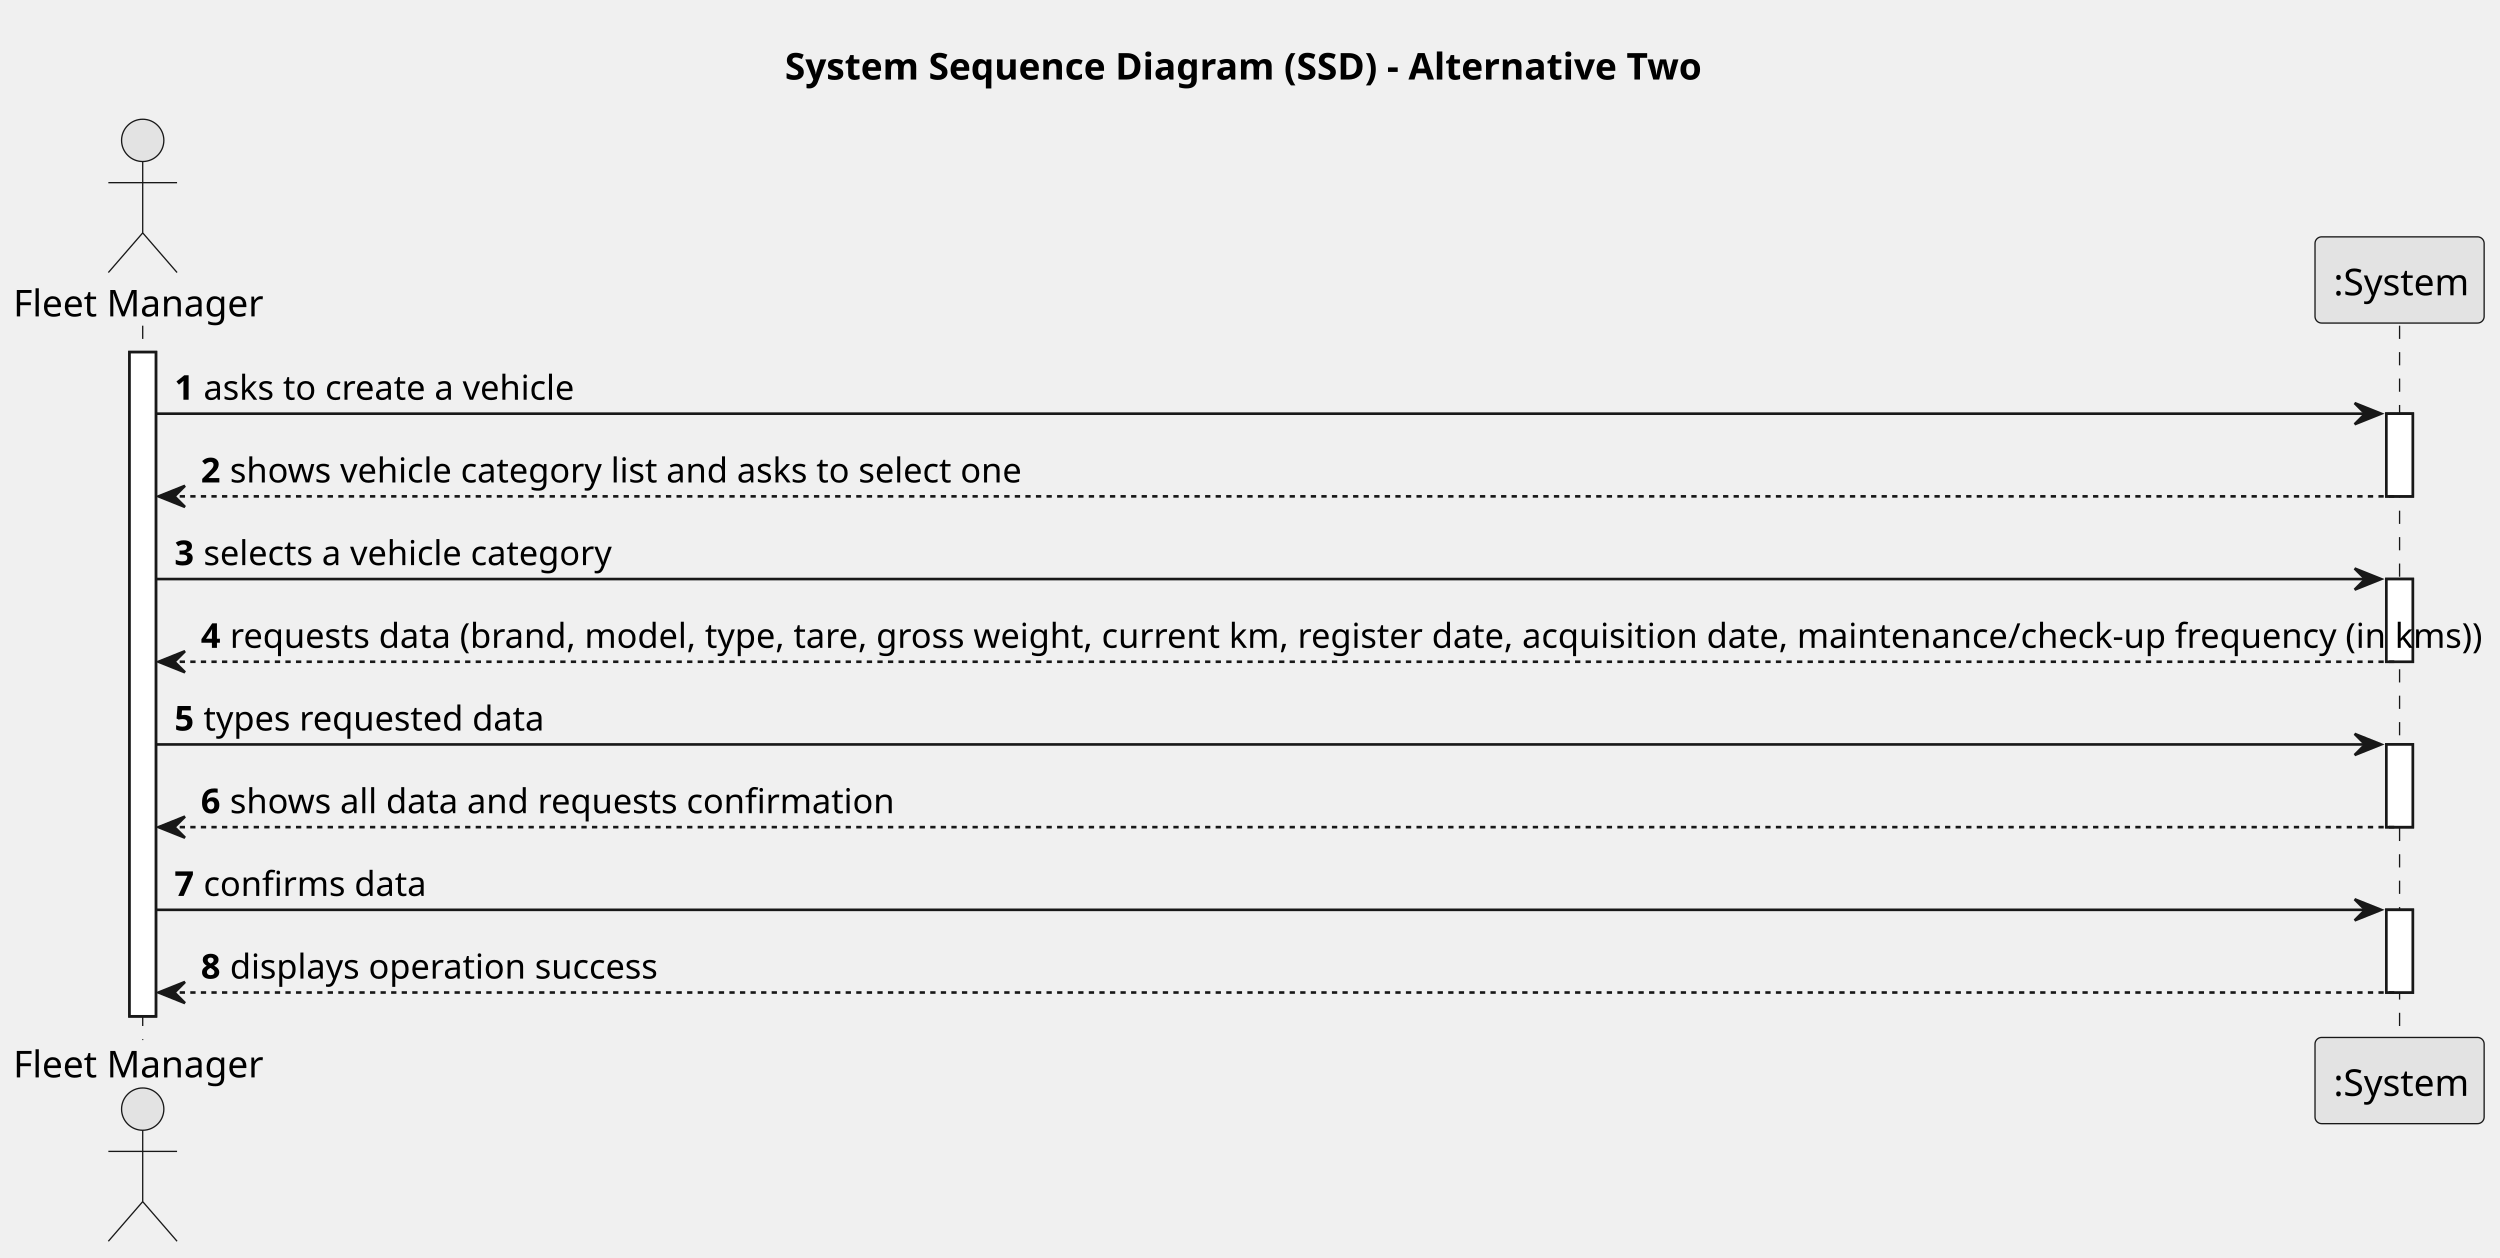
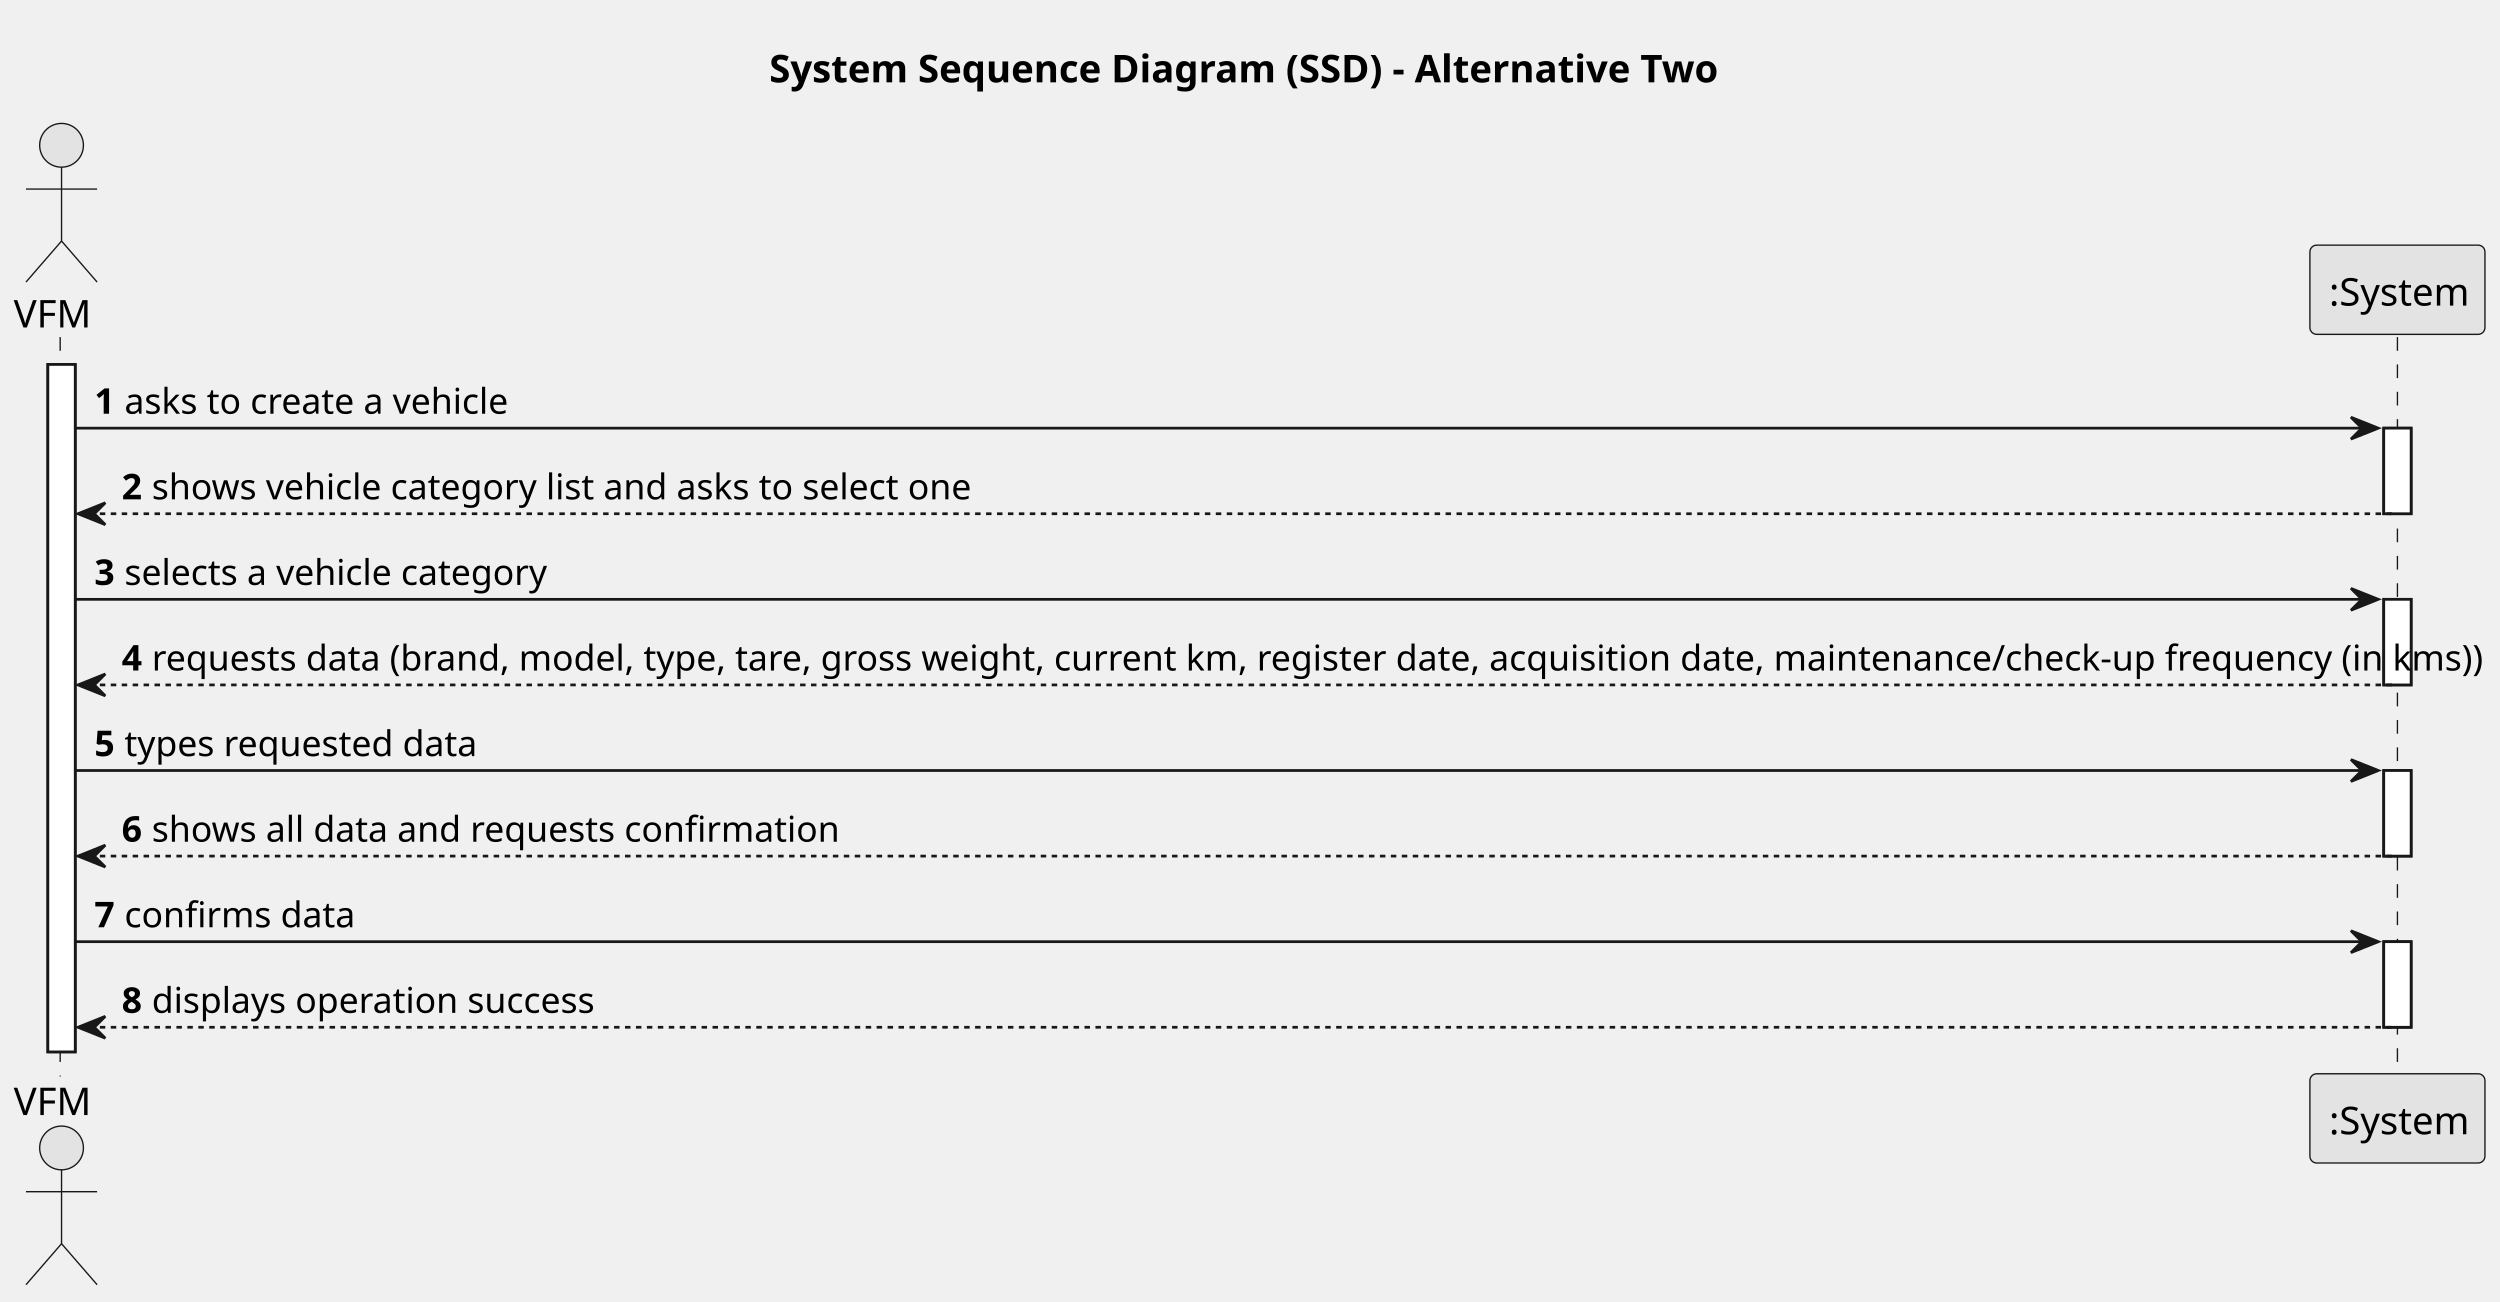
- <svg xmlns="http://www.w3.org/2000/svg" contentStyleType="text/css" height="476px" preserveAspectRatio="none" style="width:946px;height:476px;background:#FFFFFF;" version="1.1" viewBox="0 0 946 476" width="946px" zoomAndPan="magnify">
+ <svg xmlns="http://www.w3.org/2000/svg" contentStyleType="text/css" height="476px" preserveAspectRatio="none" style="width:914px;height:476px;background:#FFFFFF;" version="1.1" viewBox="0 0 914 476" width="914px" zoomAndPan="magnify">
  <defs />
  <g>
-     <text fill="#000000" font-family="sans-serif" font-size="14" font-weight="bold" lengthAdjust="spacing" textLength="350" x="297" y="30.107">System Sequence Diagram (SSD) - Alternative Two</text>
-     <rect fill="#FFFFFF" height="251.328" style="stroke:#181818;stroke-width:1.0;" width="10" x="49" y="133.242" />
-     <rect fill="#FFFFFF" height="31.291" style="stroke:#181818;stroke-width:1.0;" width="10" x="903" y="156.533" />
-     <rect fill="#FFFFFF" height="31.291" style="stroke:#181818;stroke-width:1.0;" width="10" x="903" y="219.115" />
-     <rect fill="#FFFFFF" height="31.291" style="stroke:#181818;stroke-width:1.0;" width="10" x="903" y="281.697" />
-     <rect fill="#FFFFFF" height="31.291" style="stroke:#181818;stroke-width:1.0;" width="10" x="903" y="344.279" />
-     <line style="stroke:#181818;stroke-width:0.5;stroke-dasharray:5.0,5.0;" x1="54" x2="54" y1="123.242" y2="393.57" />
-     <line style="stroke:#181818;stroke-width:0.5;stroke-dasharray:5.0,5.0;" x1="908" x2="908" y1="123.242" y2="393.57" />
-     <text fill="#000000" font-family="sans-serif" font-size="14" lengthAdjust="spacing" textLength="92" x="5" y="119.728">Fleet Manager</text>
-     <ellipse cx="54" cy="53.121" fill="#E3E3E3" rx="8" ry="8" style="stroke:#181818;stroke-width:0.5;" />
-     <path d="M54,61.121 L54,88.121 M41,69.121 L67,69.121 M54,88.121 L41,103.121 M54,88.121 L67,103.121 " fill="none" style="stroke:#181818;stroke-width:0.5;" />
-     <text fill="#000000" font-family="sans-serif" font-size="14" lengthAdjust="spacing" textLength="92" x="5" y="407.678">Fleet Manager</text>
-     <ellipse cx="54" cy="419.691" fill="#E3E3E3" rx="8" ry="8" style="stroke:#181818;stroke-width:0.5;" />
-     <path d="M54,427.691 L54,454.691 M41,435.691 L67,435.691 M54,454.691 L41,469.691 M54,454.691 L67,469.691 " fill="none" style="stroke:#181818;stroke-width:0.5;" />
-     <rect fill="#E3E3E3" height="32.621" rx="2.5" ry="2.5" style="stroke:#181818;stroke-width:0.5;" width="64" x="876" y="89.621" />
-     <text fill="#000000" font-family="sans-serif" font-size="14" lengthAdjust="spacing" textLength="50" x="883" y="111.728">:System</text>
-     <rect fill="#E3E3E3" height="32.621" rx="2.5" ry="2.5" style="stroke:#181818;stroke-width:0.5;" width="64" x="876" y="392.57" />
-     <text fill="#000000" font-family="sans-serif" font-size="14" lengthAdjust="spacing" textLength="50" x="883" y="414.678">:System</text>
-     <rect fill="#FFFFFF" height="251.328" style="stroke:#181818;stroke-width:1.0;" width="10" x="49" y="133.242" />
-     <rect fill="#FFFFFF" height="31.291" style="stroke:#181818;stroke-width:1.0;" width="10" x="903" y="156.533" />
-     <rect fill="#FFFFFF" height="31.291" style="stroke:#181818;stroke-width:1.0;" width="10" x="903" y="219.115" />
-     <rect fill="#FFFFFF" height="31.291" style="stroke:#181818;stroke-width:1.0;" width="10" x="903" y="281.697" />
-     <rect fill="#FFFFFF" height="31.291" style="stroke:#181818;stroke-width:1.0;" width="10" x="903" y="344.279" />
-     <polygon fill="#181818" points="891,152.533,901,156.533,891,160.533,895,156.533" style="stroke:#181818;stroke-width:1.0;" />
-     <line style="stroke:#181818;stroke-width:1.0;" x1="59" x2="897" y1="156.533" y2="156.533" />
-     <text fill="#000000" font-family="sans-serif" font-size="13" font-weight="bold" lengthAdjust="spacing" textLength="7" x="66" y="151.27">1</text>
-     <text fill="#000000" font-family="sans-serif" font-size="13" lengthAdjust="spacing" textLength="137" x="77" y="151.27">asks to create a vehicle</text>
-     <polygon fill="#181818" points="70,183.824,60,187.824,70,191.824,66,187.824" style="stroke:#181818;stroke-width:1.0;" />
-     <line style="stroke:#181818;stroke-width:1.0;stroke-dasharray:2.0,2.0;" x1="64" x2="907" y1="187.824" y2="187.824" />
-     <text fill="#000000" font-family="sans-serif" font-size="13" font-weight="bold" lengthAdjust="spacing" textLength="7" x="76" y="182.561">2</text>
-     <text fill="#000000" font-family="sans-serif" font-size="13" lengthAdjust="spacing" textLength="291" x="87" y="182.561">shows vehicle category list and asks to select one</text>
-     <polygon fill="#181818" points="891,215.115,901,219.115,891,223.115,895,219.115" style="stroke:#181818;stroke-width:1.0;" />
-     <line style="stroke:#181818;stroke-width:1.0;" x1="59" x2="897" y1="219.115" y2="219.115" />
-     <text fill="#000000" font-family="sans-serif" font-size="13" font-weight="bold" lengthAdjust="spacing" textLength="7" x="66" y="213.852">3</text>
-     <text fill="#000000" font-family="sans-serif" font-size="13" lengthAdjust="spacing" textLength="150" x="77" y="213.852">selects a vehicle category</text>
-     <polygon fill="#181818" points="70,246.406,60,250.406,70,254.406,66,250.406" style="stroke:#181818;stroke-width:1.0;" />
-     <line style="stroke:#181818;stroke-width:1.0;stroke-dasharray:2.0,2.0;" x1="64" x2="907" y1="250.406" y2="250.406" />
-     <text fill="#000000" font-family="sans-serif" font-size="13" font-weight="bold" lengthAdjust="spacing" textLength="7" x="76" y="245.144">4</text>
-     <text fill="#000000" font-family="sans-serif" font-size="13" lengthAdjust="spacing" textLength="809" x="87" y="245.144">requests data (brand, model, type, tare, gross weight, current km, register date, acquisition date, maintenance/check-up frequency (in kms))</text>
-     <polygon fill="#181818" points="891,277.697,901,281.697,891,285.697,895,281.697" style="stroke:#181818;stroke-width:1.0;" />
-     <line style="stroke:#181818;stroke-width:1.0;" x1="59" x2="897" y1="281.697" y2="281.697" />
-     <text fill="#000000" font-family="sans-serif" font-size="13" font-weight="bold" lengthAdjust="spacing" textLength="7" x="66" y="276.435">5</text>
-     <text fill="#000000" font-family="sans-serif" font-size="13" lengthAdjust="spacing" textLength="122" x="77" y="276.435">types requested data</text>
-     <polygon fill="#181818" points="70,308.988,60,312.988,70,316.988,66,312.988" style="stroke:#181818;stroke-width:1.0;" />
-     <line style="stroke:#181818;stroke-width:1.0;stroke-dasharray:2.0,2.0;" x1="64" x2="907" y1="312.988" y2="312.988" />
-     <text fill="#000000" font-family="sans-serif" font-size="13" font-weight="bold" lengthAdjust="spacing" textLength="7" x="76" y="307.726">6</text>
-     <text fill="#000000" font-family="sans-serif" font-size="13" lengthAdjust="spacing" textLength="236" x="87" y="307.726">shows all data and requests confirmation</text>
-     <polygon fill="#181818" points="891,340.279,901,344.279,891,348.279,895,344.279" style="stroke:#181818;stroke-width:1.0;" />
-     <line style="stroke:#181818;stroke-width:1.0;" x1="59" x2="897" y1="344.279" y2="344.279" />
-     <text fill="#000000" font-family="sans-serif" font-size="13" font-weight="bold" lengthAdjust="spacing" textLength="7" x="66" y="339.017">7</text>
-     <text fill="#000000" font-family="sans-serif" font-size="13" lengthAdjust="spacing" textLength="78" x="77" y="339.017">confirms data</text>
-     <polygon fill="#181818" points="70,371.57,60,375.57,70,379.57,66,375.57" style="stroke:#181818;stroke-width:1.0;" />
-     <line style="stroke:#181818;stroke-width:1.0;stroke-dasharray:2.0,2.0;" x1="64" x2="907" y1="375.57" y2="375.57" />
-     <text fill="#000000" font-family="sans-serif" font-size="13" font-weight="bold" lengthAdjust="spacing" textLength="7" x="76" y="370.308">8</text>
-     <text fill="#000000" font-family="sans-serif" font-size="13" lengthAdjust="spacing" textLength="158" x="87" y="370.308">displays operation success</text>
+     <text fill="#000000" font-family="sans-serif" font-size="14" font-weight="bold" lengthAdjust="spacing" textLength="350" x="281.25" y="30.107">System Sequence Diagram (SSD) - Alternative Two</text>
+     <rect fill="#FFFFFF" height="251.328" style="stroke:#181818;stroke-width:1.0;" width="10" x="17.5" y="133.242" />
+     <rect fill="#FFFFFF" height="31.291" style="stroke:#181818;stroke-width:1.0;" width="10" x="871.5" y="156.533" />
+     <rect fill="#FFFFFF" height="31.291" style="stroke:#181818;stroke-width:1.0;" width="10" x="871.5" y="219.115" />
+     <rect fill="#FFFFFF" height="31.291" style="stroke:#181818;stroke-width:1.0;" width="10" x="871.5" y="281.697" />
+     <rect fill="#FFFFFF" height="31.291" style="stroke:#181818;stroke-width:1.0;" width="10" x="871.5" y="344.279" />
+     <line style="stroke:#181818;stroke-width:0.5;stroke-dasharray:5.0,5.0;" x1="22" x2="22" y1="123.242" y2="393.57" />
+     <line style="stroke:#181818;stroke-width:0.5;stroke-dasharray:5.0,5.0;" x1="876.5" x2="876.5" y1="123.242" y2="393.57" />
+     <text fill="#000000" font-family="sans-serif" font-size="14" lengthAdjust="spacing" textLength="29" x="5" y="119.728">VFM</text>
+     <ellipse cx="22.5" cy="53.121" fill="#E3E3E3" rx="8" ry="8" style="stroke:#181818;stroke-width:0.5;" />
+     <path d="M22.5,61.121 L22.5,88.121 M9.5,69.121 L35.5,69.121 M22.5,88.121 L9.5,103.121 M22.5,88.121 L35.5,103.121 " fill="none" style="stroke:#181818;stroke-width:0.5;" />
+     <text fill="#000000" font-family="sans-serif" font-size="14" lengthAdjust="spacing" textLength="29" x="5" y="407.678">VFM</text>
+     <ellipse cx="22.5" cy="419.691" fill="#E3E3E3" rx="8" ry="8" style="stroke:#181818;stroke-width:0.5;" />
+     <path d="M22.5,427.691 L22.5,454.691 M9.5,435.691 L35.5,435.691 M22.5,454.691 L9.5,469.691 M22.5,454.691 L35.5,469.691 " fill="none" style="stroke:#181818;stroke-width:0.5;" />
+     <rect fill="#E3E3E3" height="32.621" rx="2.5" ry="2.5" style="stroke:#181818;stroke-width:0.5;" width="64" x="844.5" y="89.621" />
+     <text fill="#000000" font-family="sans-serif" font-size="14" lengthAdjust="spacing" textLength="50" x="851.5" y="111.728">:System</text>
+     <rect fill="#E3E3E3" height="32.621" rx="2.5" ry="2.5" style="stroke:#181818;stroke-width:0.5;" width="64" x="844.5" y="392.57" />
+     <text fill="#000000" font-family="sans-serif" font-size="14" lengthAdjust="spacing" textLength="50" x="851.5" y="414.678">:System</text>
+     <rect fill="#FFFFFF" height="251.328" style="stroke:#181818;stroke-width:1.0;" width="10" x="17.5" y="133.242" />
+     <rect fill="#FFFFFF" height="31.291" style="stroke:#181818;stroke-width:1.0;" width="10" x="871.5" y="156.533" />
+     <rect fill="#FFFFFF" height="31.291" style="stroke:#181818;stroke-width:1.0;" width="10" x="871.5" y="219.115" />
+     <rect fill="#FFFFFF" height="31.291" style="stroke:#181818;stroke-width:1.0;" width="10" x="871.5" y="281.697" />
+     <rect fill="#FFFFFF" height="31.291" style="stroke:#181818;stroke-width:1.0;" width="10" x="871.5" y="344.279" />
+     <polygon fill="#181818" points="859.5,152.533,869.5,156.533,859.5,160.533,863.5,156.533" style="stroke:#181818;stroke-width:1.0;" />
+     <line style="stroke:#181818;stroke-width:1.0;" x1="27.5" x2="865.5" y1="156.533" y2="156.533" />
+     <text fill="#000000" font-family="sans-serif" font-size="13" font-weight="bold" lengthAdjust="spacing" textLength="7" x="34.5" y="151.27">1</text>
+     <text fill="#000000" font-family="sans-serif" font-size="13" lengthAdjust="spacing" textLength="137" x="45.5" y="151.27">asks to create a vehicle</text>
+     <polygon fill="#181818" points="38.5,183.824,28.5,187.824,38.5,191.824,34.5,187.824" style="stroke:#181818;stroke-width:1.0;" />
+     <line style="stroke:#181818;stroke-width:1.0;stroke-dasharray:2.0,2.0;" x1="32.5" x2="875.5" y1="187.824" y2="187.824" />
+     <text fill="#000000" font-family="sans-serif" font-size="13" font-weight="bold" lengthAdjust="spacing" textLength="7" x="44.5" y="182.561">2</text>
+     <text fill="#000000" font-family="sans-serif" font-size="13" lengthAdjust="spacing" textLength="291" x="55.5" y="182.561">shows vehicle category list and asks to select one</text>
+     <polygon fill="#181818" points="859.5,215.115,869.5,219.115,859.5,223.115,863.5,219.115" style="stroke:#181818;stroke-width:1.0;" />
+     <line style="stroke:#181818;stroke-width:1.0;" x1="27.5" x2="865.5" y1="219.115" y2="219.115" />
+     <text fill="#000000" font-family="sans-serif" font-size="13" font-weight="bold" lengthAdjust="spacing" textLength="7" x="34.5" y="213.852">3</text>
+     <text fill="#000000" font-family="sans-serif" font-size="13" lengthAdjust="spacing" textLength="150" x="45.5" y="213.852">selects a vehicle category</text>
+     <polygon fill="#181818" points="38.5,246.406,28.5,250.406,38.5,254.406,34.5,250.406" style="stroke:#181818;stroke-width:1.0;" />
+     <line style="stroke:#181818;stroke-width:1.0;stroke-dasharray:2.0,2.0;" x1="32.5" x2="875.5" y1="250.406" y2="250.406" />
+     <text fill="#000000" font-family="sans-serif" font-size="13" font-weight="bold" lengthAdjust="spacing" textLength="7" x="44.5" y="245.144">4</text>
+     <text fill="#000000" font-family="sans-serif" font-size="13" lengthAdjust="spacing" textLength="809" x="55.5" y="245.144">requests data (brand, model, type, tare, gross weight, current km, register date, acquisition date, maintenance/check-up frequency (in kms))</text>
+     <polygon fill="#181818" points="859.5,277.697,869.5,281.697,859.5,285.697,863.5,281.697" style="stroke:#181818;stroke-width:1.0;" />
+     <line style="stroke:#181818;stroke-width:1.0;" x1="27.5" x2="865.5" y1="281.697" y2="281.697" />
+     <text fill="#000000" font-family="sans-serif" font-size="13" font-weight="bold" lengthAdjust="spacing" textLength="7" x="34.5" y="276.435">5</text>
+     <text fill="#000000" font-family="sans-serif" font-size="13" lengthAdjust="spacing" textLength="122" x="45.5" y="276.435">types requested data</text>
+     <polygon fill="#181818" points="38.5,308.988,28.5,312.988,38.5,316.988,34.5,312.988" style="stroke:#181818;stroke-width:1.0;" />
+     <line style="stroke:#181818;stroke-width:1.0;stroke-dasharray:2.0,2.0;" x1="32.5" x2="875.5" y1="312.988" y2="312.988" />
+     <text fill="#000000" font-family="sans-serif" font-size="13" font-weight="bold" lengthAdjust="spacing" textLength="7" x="44.5" y="307.726">6</text>
+     <text fill="#000000" font-family="sans-serif" font-size="13" lengthAdjust="spacing" textLength="236" x="55.5" y="307.726">shows all data and requests confirmation</text>
+     <polygon fill="#181818" points="859.5,340.279,869.5,344.279,859.5,348.279,863.5,344.279" style="stroke:#181818;stroke-width:1.0;" />
+     <line style="stroke:#181818;stroke-width:1.0;" x1="27.5" x2="865.5" y1="344.279" y2="344.279" />
+     <text fill="#000000" font-family="sans-serif" font-size="13" font-weight="bold" lengthAdjust="spacing" textLength="7" x="34.5" y="339.017">7</text>
+     <text fill="#000000" font-family="sans-serif" font-size="13" lengthAdjust="spacing" textLength="78" x="45.5" y="339.017">confirms data</text>
+     <polygon fill="#181818" points="38.5,371.57,28.5,375.57,38.5,379.57,34.5,375.57" style="stroke:#181818;stroke-width:1.0;" />
+     <line style="stroke:#181818;stroke-width:1.0;stroke-dasharray:2.0,2.0;" x1="32.5" x2="875.5" y1="375.57" y2="375.57" />
+     <text fill="#000000" font-family="sans-serif" font-size="13" font-weight="bold" lengthAdjust="spacing" textLength="7" x="44.5" y="370.308">8</text>
+     <text fill="#000000" font-family="sans-serif" font-size="13" lengthAdjust="spacing" textLength="158" x="55.5" y="370.308">displays operation success</text>
  </g>
</svg>
